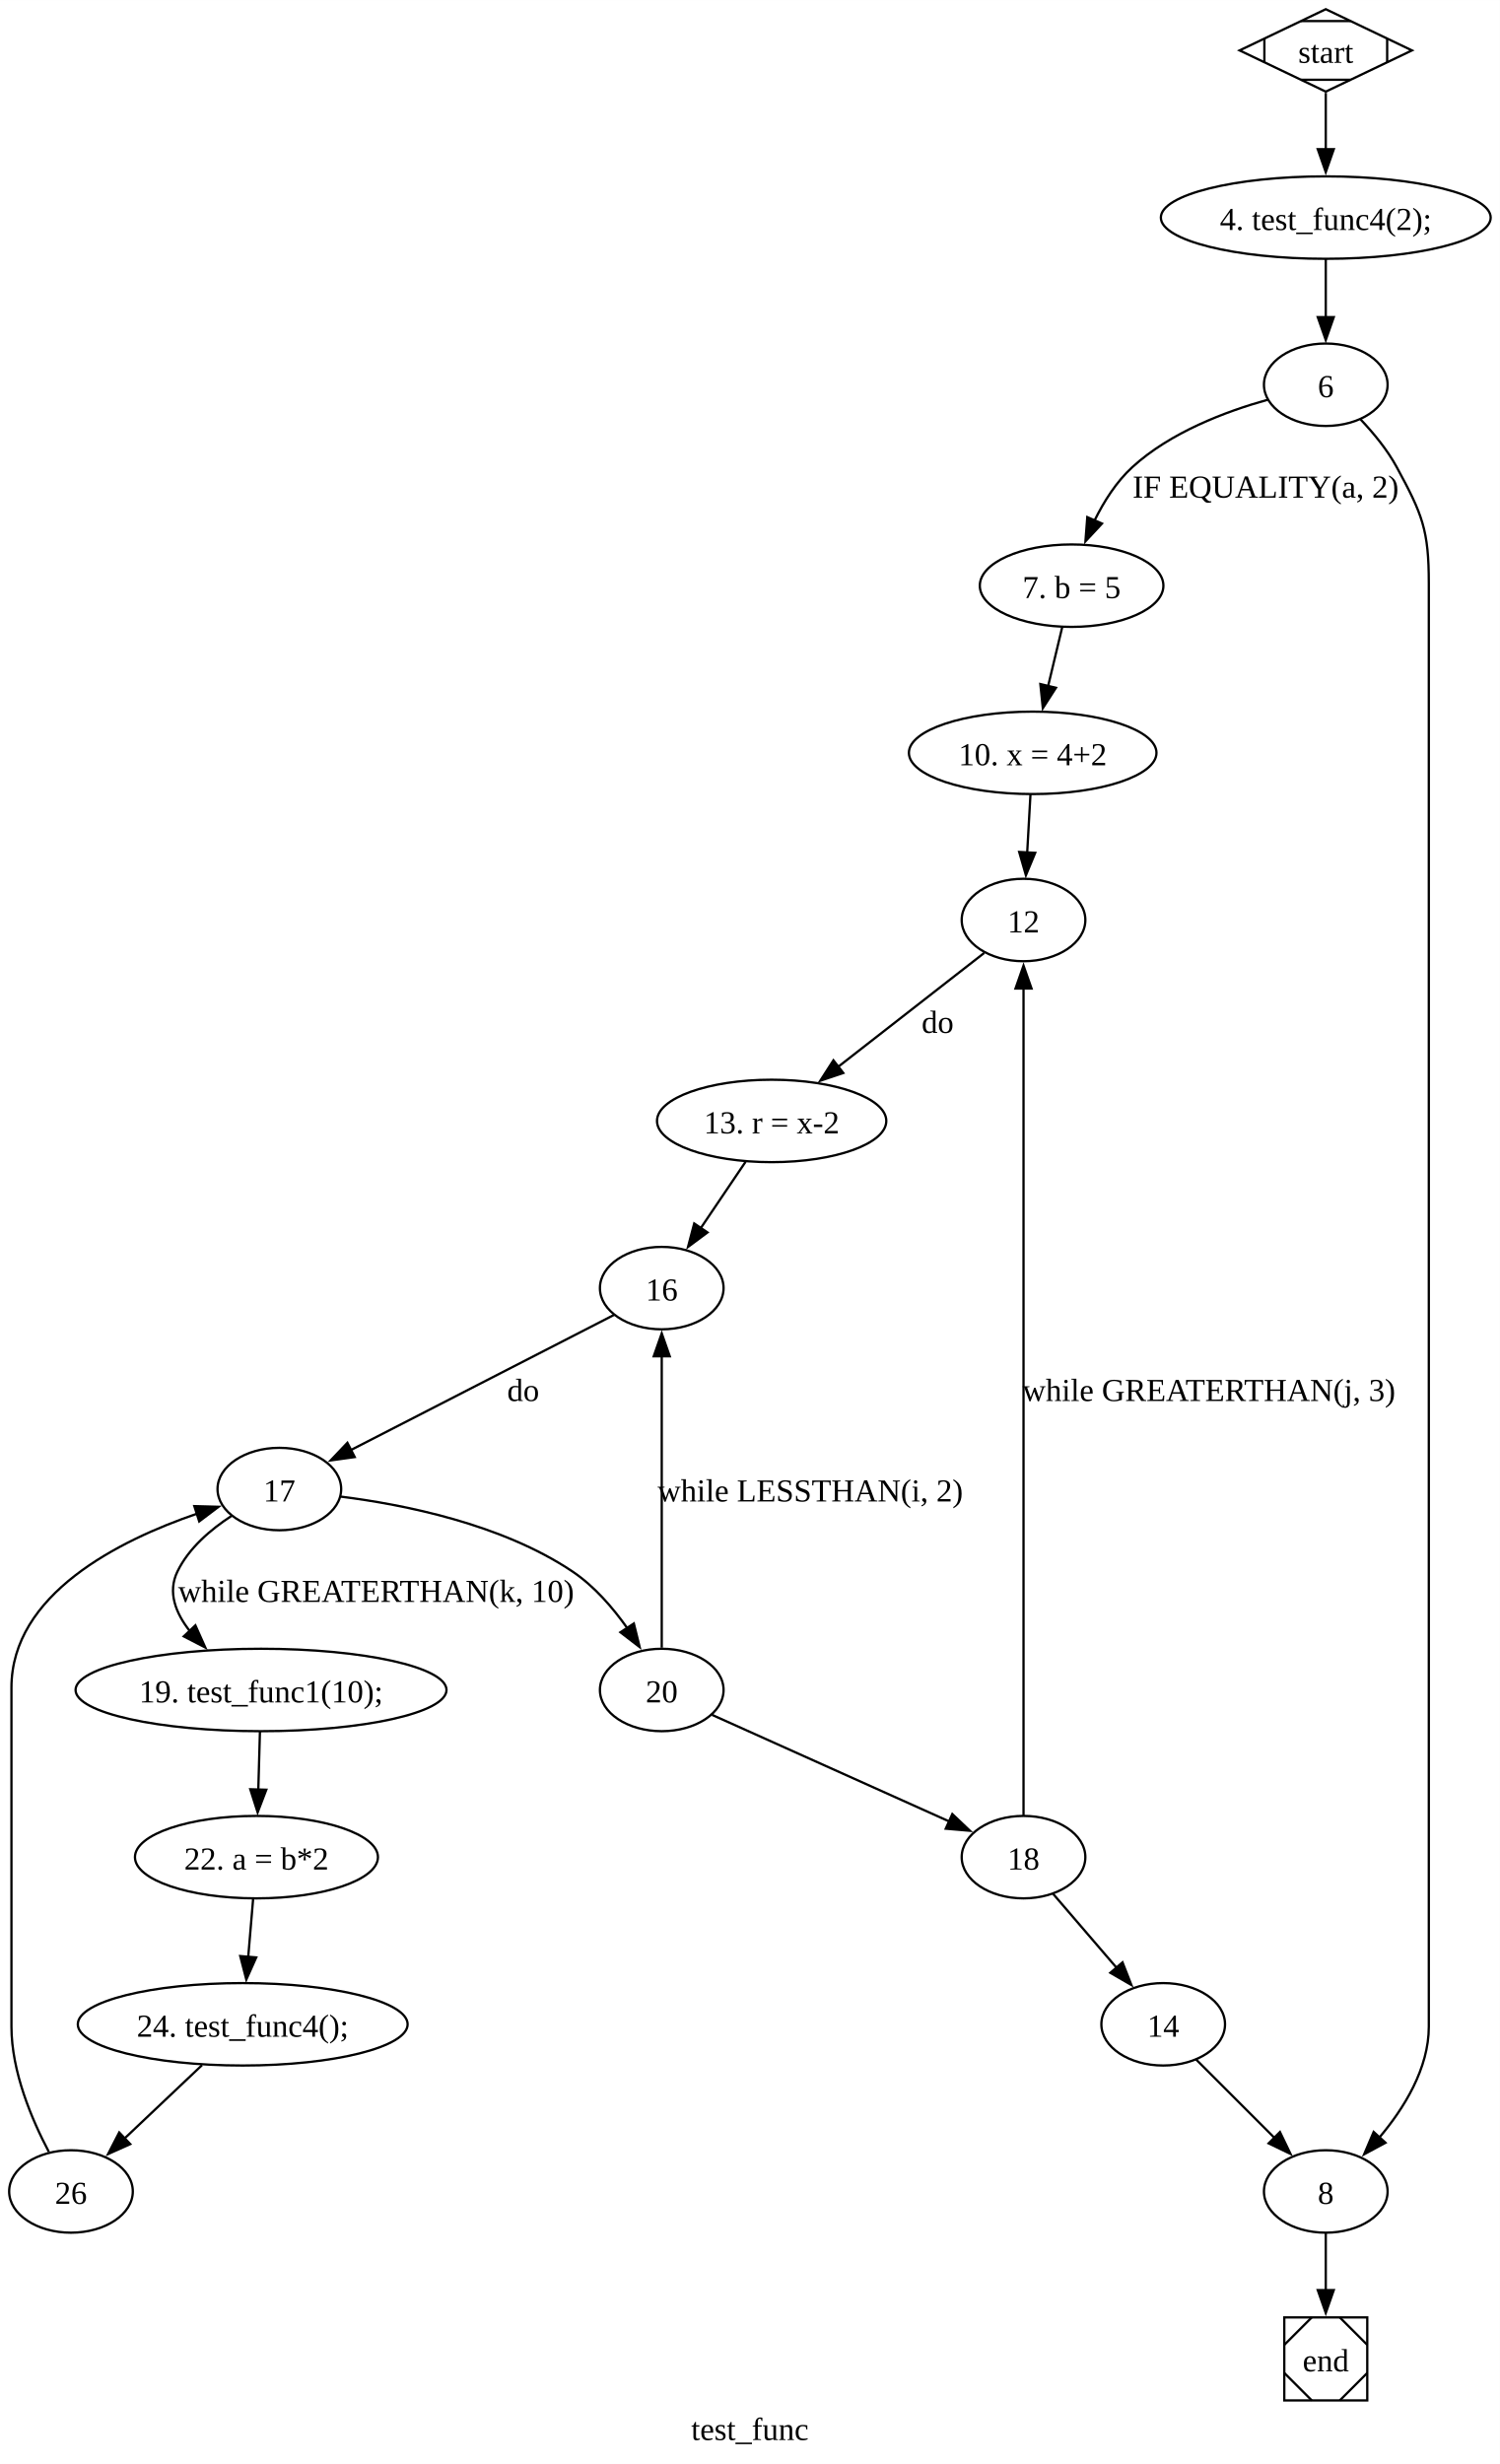
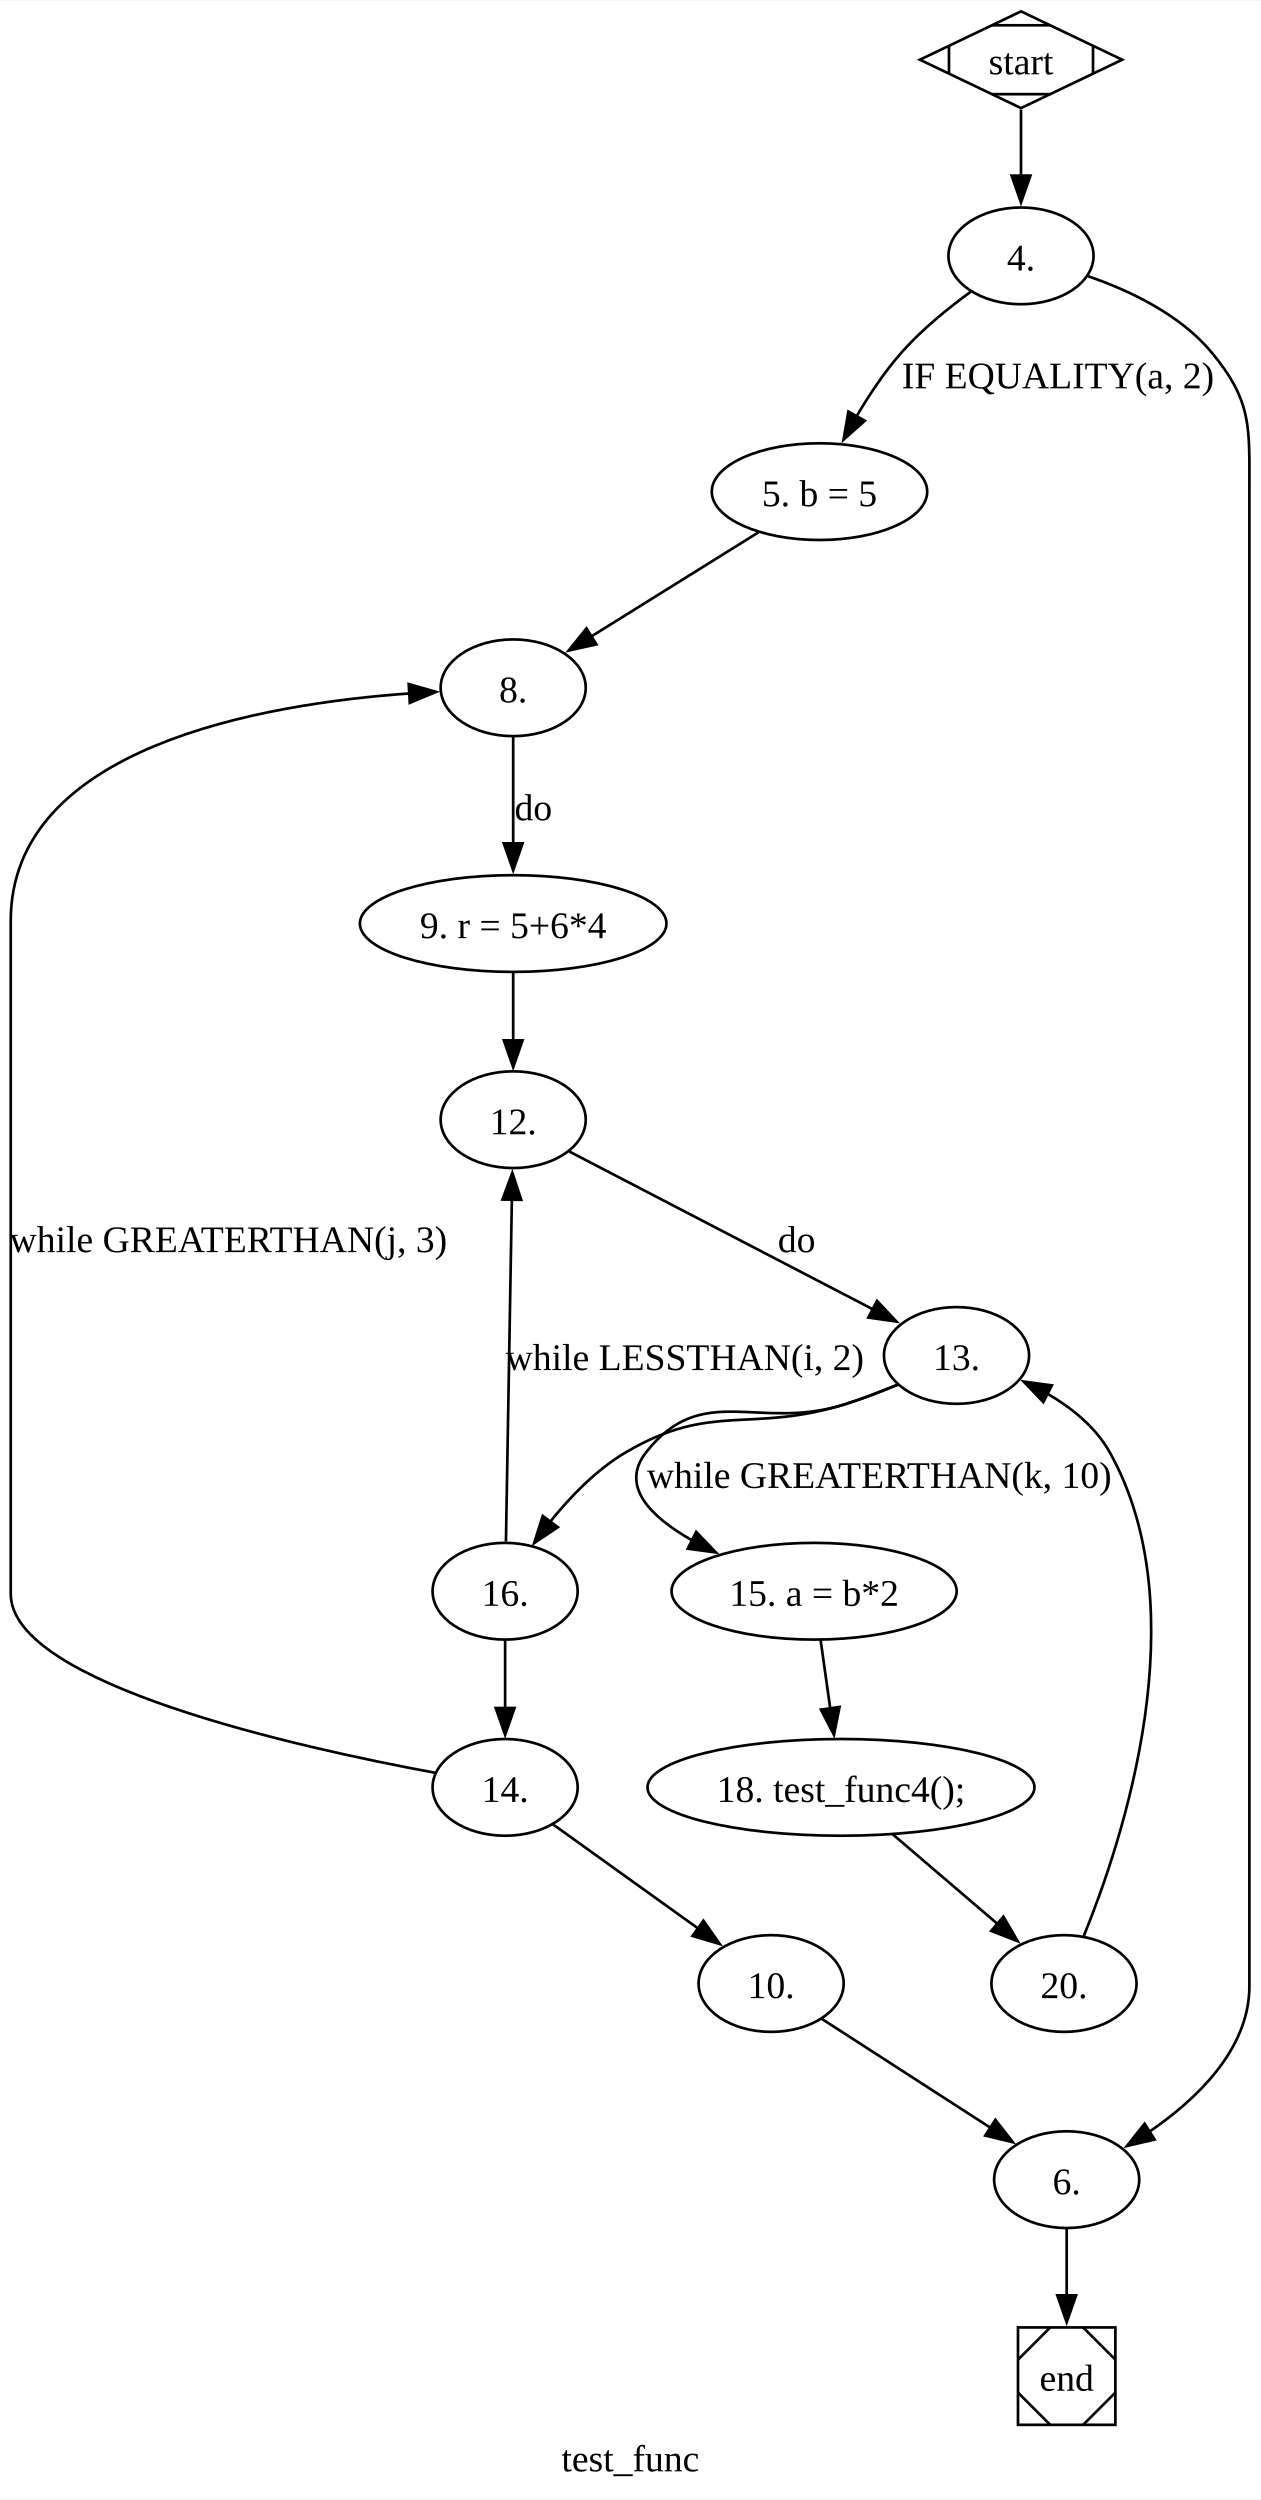
- <svg xmlns="http://www.w3.org/2000/svg" width="655pt" height="1076pt" viewBox="0.00 0.00 655.02 1076.00">
-   <g id="graph0" class="graph" transform="scale(1 1) rotate(0) translate(4 1072)">
-     <polygon fill="white" stroke="none" points="-4,4 -4,-1072 651.02,-1072 651.02,4 -4,4" />
-     <text text-anchor="middle" x="323.51" y="-6.45" font-family="Times New Roman,serif" font-size="14.00">test_func</text>
+ <svg xmlns="http://www.w3.org/2000/svg" width="469pt" height="930pt" viewBox="0.00 0.00 469.23 930.00">
+   <g id="graph0" class="graph" transform="scale(1 1) rotate(0) translate(4 926)">
+     <polygon fill="white" stroke="none" points="-4,4 -4,-926 465.23,-926 465.23,4 -4,4" />
+     <text text-anchor="middle" x="230.61" y="-6.45" font-family="Times New Roman,serif" font-size="14.00">test_func</text>
    <g id="node1" class="node">
-       <ellipse fill="none" stroke="black" cx="575" cy="-977" rx="72.02" ry="18" />
-       <text text-anchor="middle" x="575" y="-971.58" font-family="Times New Roman,serif" font-size="14.00">4. test_func4(2);</text>
+       <ellipse fill="none" stroke="black" cx="376" cy="-831" rx="27" ry="18" />
+       <text text-anchor="middle" x="376" y="-825.58" font-family="Times New Roman,serif" font-size="14.00">4.</text>
    </g>
    <g id="node2" class="node">
-       <ellipse fill="none" stroke="black" cx="575" cy="-904" rx="27" ry="18" />
-       <text text-anchor="middle" x="575" y="-898.58" font-family="Times New Roman,serif" font-size="14.00">6</text>
+       <ellipse fill="none" stroke="black" cx="301" cy="-743.25" rx="40.09" ry="18" />
+       <text text-anchor="middle" x="301" y="-737.83" font-family="Times New Roman,serif" font-size="14.00">5. b = 5</text>
    </g>
    <g id="edge1" class="edge">
-       <path fill="none" stroke="black" d="M575,-958.81C575,-951.23 575,-942.1 575,-933.54" />
-       <polygon fill="black" stroke="black" points="578.5,-933.54 575,-923.54 571.5,-933.54 578.5,-933.54" />
+       <path fill="none" stroke="black" d="M357.4,-817.72C348.89,-811.54 339.04,-803.55 331.5,-795 325.19,-787.84 319.45,-779.21 314.69,-771.1" />
+       <polygon fill="black" stroke="black" points="317.87,-769.63 309.95,-762.6 311.76,-773.04 317.87,-769.63" />
+       <text text-anchor="middle" x="389.75" y="-781.7" font-family="Times New Roman,serif" font-size="14.00">IF EQUALITY(a, 2)</text>
+     </g>
+     <g id="node13" class="node">
+       <ellipse fill="none" stroke="black" cx="393" cy="-115" rx="27" ry="18" />
+       <text text-anchor="middle" x="393" y="-109.58" font-family="Times New Roman,serif" font-size="14.00">6.</text>
+     </g>
+     <g id="edge17" class="edge">
+       <path fill="none" stroke="black" d="M401.01,-823.4C416.36,-818.12 435.26,-809.19 447,-795 461.91,-776.97 461,-767.65 461,-744.25 461,-744.25 461,-744.25 461,-187 461,-163.6 441.5,-144.9 423.38,-132.58" />
+       <polygon fill="black" stroke="black" points="425.74,-129.93 415.42,-127.53 421.99,-135.84 425.74,-129.93" />
    </g>
    <g id="node3" class="node">
-       <ellipse fill="none" stroke="black" cx="464" cy="-816.25" rx="40.09" ry="18" />
-       <text text-anchor="middle" x="464" y="-810.83" font-family="Times New Roman,serif" font-size="14.00">7. b = 5</text>
+       <ellipse fill="none" stroke="black" cx="187" cy="-670.25" rx="27" ry="18" />
+       <text text-anchor="middle" x="187" y="-664.83" font-family="Times New Roman,serif" font-size="14.00">8.</text>
    </g>
    <g id="edge2" class="edge">
-       <path fill="none" stroke="black" d="M549.55,-897.42C531.31,-892.33 507.13,-883.22 490.5,-868 483.57,-861.65 478.14,-853.07 474.05,-844.77" />
-       <polygon fill="black" stroke="black" points="477.26,-843.38 470.04,-835.62 470.85,-846.18 477.26,-843.38" />
-       <text text-anchor="middle" x="548.75" y="-854.7" font-family="Times New Roman,serif" font-size="14.00">IF EQUALITY(a, 2)</text>
-     </g>
-     <g id="node16" class="node">
-       <ellipse fill="none" stroke="black" cx="575" cy="-115" rx="27" ry="18" />
-       <text text-anchor="middle" x="575" y="-109.58" font-family="Times New Roman,serif" font-size="14.00">8</text>
-     </g>
-     <g id="edge20" class="edge">
-       <path fill="none" stroke="black" d="M590.23,-888.82C595.88,-882.86 601.9,-875.56 606,-868 617.16,-847.43 620,-840.65 620,-817.25 620,-817.25 620,-817.25 620,-187 620,-168.74 609.25,-151.37 598.26,-138.38" />
-       <polygon fill="black" stroke="black" points="601.08,-136.28 591.76,-131.25 595.91,-141 601.08,-136.28" />
+       <path fill="none" stroke="black" d="M278.2,-728.05C260.28,-716.89 235.19,-701.26 215.86,-689.22" />
+       <polygon fill="black" stroke="black" points="217.97,-686.41 207.63,-684.1 214.27,-692.36 217.97,-686.41" />
    </g>
    <g id="node4" class="node">
-       <ellipse fill="none" stroke="black" cx="447" cy="-743.25" rx="54.06" ry="18" />
-       <text text-anchor="middle" x="447" y="-737.83" font-family="Times New Roman,serif" font-size="14.00">10. x = 4+2</text>
+       <ellipse fill="none" stroke="black" cx="187" cy="-582.5" rx="57.05" ry="18" />
+       <text text-anchor="middle" x="187" y="-577.08" font-family="Times New Roman,serif" font-size="14.00">9. r = 5+6*4</text>
    </g>
    <g id="edge3" class="edge">
-       <path fill="none" stroke="black" d="M459.88,-798.06C458.03,-790.3 455.78,-780.93 453.69,-772.2" />
-       <polygon fill="black" stroke="black" points="457.16,-771.66 451.43,-762.75 450.35,-773.29 457.16,-771.66" />
+       <path fill="none" stroke="black" d="M187,-651.9C187,-640.51 187,-625.34 187,-612.18" />
+       <polygon fill="black" stroke="black" points="190.5,-612.34 187,-602.34 183.5,-612.34 190.5,-612.34" />
+       <text text-anchor="middle" x="194.5" y="-620.95" font-family="Times New Roman,serif" font-size="14.00">do</text>
    </g>
    <g id="node5" class="node">
-       <ellipse fill="none" stroke="black" cx="443" cy="-670.25" rx="27" ry="18" />
-       <text text-anchor="middle" x="443" y="-664.83" font-family="Times New Roman,serif" font-size="14.00">12</text>
+       <ellipse fill="none" stroke="black" cx="187" cy="-509.5" rx="27" ry="18" />
+       <text text-anchor="middle" x="187" y="-504.07" font-family="Times New Roman,serif" font-size="14.00">12.</text>
    </g>
    <g id="edge4" class="edge">
-       <path fill="none" stroke="black" d="M446.03,-725.06C445.6,-717.39 445.08,-708.14 444.59,-699.49" />
-       <polygon fill="black" stroke="black" points="448.1,-699.58 444.04,-689.79 441.11,-699.97 448.1,-699.58" />
+       <path fill="none" stroke="black" d="M187,-564.31C187,-556.73 187,-547.6 187,-539.04" />
+       <polygon fill="black" stroke="black" points="190.5,-539.04 187,-529.04 183.5,-539.04 190.5,-539.04" />
    </g>
    <g id="node6" class="node">
-       <ellipse fill="none" stroke="black" cx="333" cy="-582.5" rx="50.07" ry="18" />
-       <text text-anchor="middle" x="333" y="-577.08" font-family="Times New Roman,serif" font-size="14.00">13. r = x-2</text>
+       <ellipse fill="none" stroke="black" cx="352" cy="-421.75" rx="27" ry="18" />
+       <text text-anchor="middle" x="352" y="-416.32" font-family="Times New Roman,serif" font-size="14.00">13.</text>
    </g>
    <g id="edge5" class="edge">
-       <path fill="none" stroke="black" d="M425.81,-655.85C408.73,-642.54 382.22,-621.87 361.89,-606.02" />
-       <polygon fill="black" stroke="black" points="364.28,-603.45 354.24,-600.06 359.98,-608.97 364.28,-603.45" />
-       <text text-anchor="middle" x="405.5" y="-620.95" font-family="Times New Roman,serif" font-size="14.00">do</text>
+       <path fill="none" stroke="black" d="M207.9,-497.64C236.46,-482.8 287.9,-456.06 320.97,-438.87" />
+       <polygon fill="black" stroke="black" points="322.41,-442.07 329.67,-434.36 319.18,-435.86 322.41,-442.07" />
+       <text text-anchor="middle" x="292.5" y="-460.2" font-family="Times New Roman,serif" font-size="14.00">do</text>
    </g>
    <g id="node7" class="node">
-       <ellipse fill="none" stroke="black" cx="285" cy="-509.5" rx="27" ry="18" />
-       <text text-anchor="middle" x="285" y="-504.07" font-family="Times New Roman,serif" font-size="14.00">16</text>
+       <ellipse fill="none" stroke="black" cx="299" cy="-334" rx="53.06" ry="18" />
+       <text text-anchor="middle" x="299" y="-328.57" font-family="Times New Roman,serif" font-size="14.00">15. a = b*2</text>
    </g>
    <g id="edge6" class="edge">
-       <path fill="none" stroke="black" d="M321.62,-564.67C315.78,-556.03 308.54,-545.32 302.05,-535.71" />
-       <polygon fill="black" stroke="black" points="304.98,-533.81 296.48,-527.49 299.18,-537.73 304.98,-533.81" />
+       <path fill="none" stroke="black" d="M330.11,-410.93C324,-408.4 317.3,-405.8 311,-403.75 278.61,-393.19 257.57,-412.52 236.5,-385.75 226.62,-373.2 238.02,-361.74 253.66,-352.9" />
+       <polygon fill="black" stroke="black" points="255.12,-356.08 262.45,-348.43 251.95,-349.84 255.12,-356.08" />
+       <text text-anchor="middle" x="323.25" y="-372.45" font-family="Times New Roman,serif" font-size="14.00">while GREATERTHAN(k, 10)</text>
+     </g>
+     <g id="node10" class="node">
+       <ellipse fill="none" stroke="black" cx="184" cy="-334" rx="27" ry="18" />
+       <text text-anchor="middle" x="184" y="-328.57" font-family="Times New Roman,serif" font-size="14.00">16.</text>
+     </g>
+     <g id="edge10" class="edge">
+       <path fill="none" stroke="black" d="M330.14,-410.85C324.02,-408.31 317.32,-405.74 311,-403.75 275.41,-392.56 261.18,-404.64 229,-385.75 218.03,-379.31 208.31,-369.27 200.73,-359.82" />
+       <polygon fill="black" stroke="black" points="203.61,-357.83 194.81,-351.92 198.01,-362.02 203.61,-357.83" />
    </g>
    <g id="node8" class="node">
-       <ellipse fill="none" stroke="black" cx="118" cy="-421.75" rx="27" ry="18" />
-       <text text-anchor="middle" x="118" y="-416.32" font-family="Times New Roman,serif" font-size="14.00">17</text>
+       <ellipse fill="none" stroke="black" cx="309" cy="-261" rx="72.02" ry="18" />
+       <text text-anchor="middle" x="309" y="-255.57" font-family="Times New Roman,serif" font-size="14.00">18. test_func4();</text>
    </g>
    <g id="edge7" class="edge">
-       <path fill="none" stroke="black" d="M264.19,-497.81C235.31,-482.99 182.86,-456.06 149.27,-438.8" />
-       <polygon fill="black" stroke="black" points="150.92,-435.72 140.42,-434.26 147.72,-441.94 150.92,-435.72" />
-       <text text-anchor="middle" x="224.5" y="-460.2" font-family="Times New Roman,serif" font-size="14.00">do</text>
+       <path fill="none" stroke="black" d="M301.42,-315.81C302.5,-308.14 303.8,-298.89 305.02,-290.24" />
+       <polygon fill="black" stroke="black" points="308.46,-290.92 306.39,-280.53 301.53,-289.94 308.46,-290.92" />
    </g>
    <g id="node9" class="node">
-       <ellipse fill="none" stroke="black" cx="110" cy="-334" rx="81" ry="18" />
-       <text text-anchor="middle" x="110" y="-328.57" font-family="Times New Roman,serif" font-size="14.00">19. test_func1(10);</text>
+       <ellipse fill="none" stroke="black" cx="392" cy="-188" rx="27" ry="18" />
+       <text text-anchor="middle" x="392" y="-182.57" font-family="Times New Roman,serif" font-size="14.00">20.</text>
    </g>
    <g id="edge8" class="edge">
-       <path fill="none" stroke="black" d="M97.1,-410C88.09,-404.15 78.48,-396.01 73.5,-385.75 69.11,-376.72 72.67,-367.58 78.99,-359.6" />
-       <polygon fill="black" stroke="black" points="81.33,-362.22 85.66,-352.55 76.25,-357.41 81.33,-362.22" />
-       <text text-anchor="middle" x="160.25" y="-372.45" font-family="Times New Roman,serif" font-size="14.00">while GREATERTHAN(k, 10)</text>
+       <path fill="none" stroke="black" d="M328.25,-243.53C339.89,-233.58 354.84,-220.79 367.34,-210.1" />
+       <polygon fill="black" stroke="black" points="369.45,-212.9 374.77,-203.74 364.9,-207.58 369.45,-212.9" />
    </g>
-     <g id="node13" class="node">
-       <ellipse fill="none" stroke="black" cx="285" cy="-334" rx="27" ry="18" />
-       <text text-anchor="middle" x="285" y="-328.57" font-family="Times New Roman,serif" font-size="14.00">20</text>
+     <g id="edge9" class="edge">
+       <path fill="none" stroke="black" d="M399.33,-205.6C413.85,-241.21 442.14,-326.51 409,-385.75 403.75,-395.13 394.85,-402.3 385.63,-407.63" />
+       <polygon fill="black" stroke="black" points="384.31,-404.37 376.99,-412.03 387.49,-410.61 384.31,-404.37" />
+     </g>
+     <g id="edge11" class="edge">
+       <path fill="none" stroke="black" d="M184.3,-352.46C184.82,-382.39 185.88,-443.78 186.51,-479.99" />
+       <polygon fill="black" stroke="black" points="183,-479.78 186.68,-489.72 190,-479.66 183,-479.78" />
+       <text text-anchor="middle" x="250.88" y="-416.32" font-family="Times New Roman,serif" font-size="14.00">while LESSTHAN(i, 2)</text>
+     </g>
+     <g id="node11" class="node">
+       <ellipse fill="none" stroke="black" cx="184" cy="-261" rx="27" ry="18" />
+       <text text-anchor="middle" x="184" y="-255.57" font-family="Times New Roman,serif" font-size="14.00">14.</text>
+     </g>
+     <g id="edge12" class="edge">
+       <path fill="none" stroke="black" d="M184,-315.81C184,-308.23 184,-299.1 184,-290.54" />
+       <polygon fill="black" stroke="black" points="187.5,-290.54 184,-280.54 180.5,-290.54 187.5,-290.54" />
    </g>
    <g id="edge13" class="edge">
-       <path fill="none" stroke="black" d="M144.82,-418.44C172.25,-414.99 215.11,-406.49 246,-385.75 255.49,-379.38 263.64,-369.94 270.01,-360.93" />
-       <polygon fill="black" stroke="black" points="272.82,-363.03 275.36,-352.74 266.96,-359.2 272.82,-363.03" />
-     </g>
-     <g id="node10" class="node">
-       <ellipse fill="none" stroke="black" cx="108" cy="-261" rx="53.06" ry="18" />
-       <text text-anchor="middle" x="108" y="-255.57" font-family="Times New Roman,serif" font-size="14.00">22. a = b*2</text>
-     </g>
-     <g id="edge9" class="edge">
-       <path fill="none" stroke="black" d="M109.52,-315.81C109.3,-308.14 109.04,-298.89 108.8,-290.24" />
-       <polygon fill="black" stroke="black" points="112.3,-290.44 108.52,-280.54 105.31,-290.64 112.3,-290.44" />
-     </g>
-     <g id="node11" class="node">
-       <ellipse fill="none" stroke="black" cx="102" cy="-188" rx="72.02" ry="18" />
-       <text text-anchor="middle" x="102" y="-182.57" font-family="Times New Roman,serif" font-size="14.00">24. test_func4();</text>
-     </g>
-     <g id="edge10" class="edge">
-       <path fill="none" stroke="black" d="M106.55,-242.81C105.9,-235.14 105.12,-225.89 104.39,-217.24" />
-       <polygon fill="black" stroke="black" points="107.9,-217.21 103.57,-207.54 100.92,-217.8 107.9,-217.21" />
+       <path fill="none" stroke="black" d="M158.03,-266.41C107.31,-275.77 0,-299.53 0,-333 0,-583.5 0,-583.5 0,-583.5 0,-648.22 93.69,-664.28 148.44,-668.14" />
+       <polygon fill="black" stroke="black" points="148.11,-671.63 158.3,-668.72 148.52,-664.64 148.11,-671.63" />
+       <text text-anchor="middle" x="81" y="-460.2" font-family="Times New Roman,serif" font-size="14.00">while GREATERTHAN(j, 3)</text>
    </g>
    <g id="node12" class="node">
-       <ellipse fill="none" stroke="black" cx="27" cy="-115" rx="27" ry="18" />
-       <text text-anchor="middle" x="27" y="-109.58" font-family="Times New Roman,serif" font-size="14.00">26</text>
-     </g>
-     <g id="edge11" class="edge">
-       <path fill="none" stroke="black" d="M84.23,-170.17C74.11,-160.6 61.31,-148.48 50.39,-138.14" />
-       <polygon fill="black" stroke="black" points="52.88,-135.68 43.21,-131.35 48.07,-140.77 52.88,-135.68" />
-     </g>
-     <g id="edge12" class="edge">
-       <path fill="none" stroke="black" d="M17.32,-132.31C9.93,-146.32 1,-167.31 1,-187 1,-335 1,-335 1,-335 1,-375.79 47.84,-399.29 82.24,-411.05" />
-       <polygon fill="black" stroke="black" points="80.87,-414.29 91.46,-414 83,-407.62 80.87,-414.29" />
+       <ellipse fill="none" stroke="black" cx="283" cy="-188" rx="27" ry="18" />
+       <text text-anchor="middle" x="283" y="-182.57" font-family="Times New Roman,serif" font-size="14.00">10.</text>
    </g>
    <g id="edge14" class="edge">
-       <path fill="none" stroke="black" d="M285,-352.46C285,-382.39 285,-443.78 285,-479.99" />
-       <polygon fill="black" stroke="black" points="281.5,-479.72 285,-489.72 288.5,-479.72 281.5,-479.72" />
-       <text text-anchor="middle" x="349.88" y="-416.32" font-family="Times New Roman,serif" font-size="14.00">while LESSTHAN(i, 2)</text>
+       <path fill="none" stroke="black" d="M201.7,-247.31C216.81,-236.47 238.78,-220.72 256.07,-208.31" />
+       <polygon fill="black" stroke="black" points="257.8,-211.38 263.89,-202.7 253.72,-205.69 257.8,-211.38" />
+     </g>
+     <g id="edge15" class="edge">
+       <path fill="none" stroke="black" d="M301.66,-174.96C318.96,-163.79 344.95,-147.01 364.79,-134.21" />
+       <polygon fill="black" stroke="black" points="366.47,-137.29 372.98,-128.92 362.68,-131.41 366.47,-137.29" />
    </g>
    <g id="node14" class="node">
-       <ellipse fill="none" stroke="black" cx="443" cy="-261" rx="27" ry="18" />
-       <text text-anchor="middle" x="443" y="-255.57" font-family="Times New Roman,serif" font-size="14.00">18</text>
-     </g>
-     <g id="edge15" class="edge">
-       <path fill="none" stroke="black" d="M306.97,-323.13C333.9,-311.03 379.75,-290.42 410.7,-276.52" />
-       <polygon fill="black" stroke="black" points="411.9,-279.81 419.58,-272.52 409.03,-273.43 411.9,-279.81" />
+       <polygon fill="none" stroke="black" points="411.12,-60 374.88,-60 374.88,-23.75 411.12,-23.75 411.12,-60" />
+       <polyline fill="none" stroke="black" points="386.88,-60 374.88,-48" />
+       <polyline fill="none" stroke="black" points="374.88,-35.75 386.88,-23.75" />
+       <polyline fill="none" stroke="black" points="399.12,-23.75 411.12,-35.75" />
+       <polyline fill="none" stroke="black" points="411.12,-48 399.12,-60" />
+       <text text-anchor="middle" x="393" y="-36.45" font-family="Times New Roman,serif" font-size="14.00">end</text>
    </g>
    <g id="edge16" class="edge">
-       <path fill="none" stroke="black" d="M443,-279.22C443,-293.59 443,-314.63 443,-333 443,-583.5 443,-583.5 443,-583.5 443,-602.55 443,-623.97 443,-640.65" />
-       <polygon fill="black" stroke="black" points="439.5,-640.33 443,-650.33 446.5,-640.33 439.5,-640.33" />
-       <text text-anchor="middle" x="524" y="-460.2" font-family="Times New Roman,serif" font-size="14.00">while GREATERTHAN(j, 3)</text>
+       <path fill="none" stroke="black" d="M393,-96.78C393,-89.29 393,-80.31 393,-71.84" />
+       <polygon fill="black" stroke="black" points="396.5,-71.94 393,-61.94 389.5,-71.94 396.5,-71.94" />
    </g>
    <g id="node15" class="node">
-       <ellipse fill="none" stroke="black" cx="504" cy="-188" rx="27" ry="18" />
-       <text text-anchor="middle" x="504" y="-182.57" font-family="Times New Roman,serif" font-size="14.00">14</text>
-     </g>
-     <g id="edge17" class="edge">
-       <path fill="none" stroke="black" d="M455.94,-244.94C464.02,-235.53 474.61,-223.21 483.79,-212.52" />
-       <polygon fill="black" stroke="black" points="486.23,-215.05 490.1,-205.18 480.92,-210.49 486.23,-215.05" />
+       <polygon fill="none" stroke="black" points="376,-922 338.36,-904 376,-886 413.64,-904 376,-922" />
+       <polyline fill="none" stroke="black" points="349.19,-909.18 349.19,-898.82" />
+       <polyline fill="none" stroke="black" points="365.17,-891.18 386.83,-891.18" />
+       <polyline fill="none" stroke="black" points="402.81,-898.82 402.81,-909.18" />
+       <polyline fill="none" stroke="black" points="386.83,-916.82 365.17,-916.82" />
+       <text text-anchor="middle" x="376" y="-898.58" font-family="Times New Roman,serif" font-size="14.00">start</text>
    </g>
    <g id="edge18" class="edge">
-       <path fill="none" stroke="black" d="M518.37,-172.63C528.18,-162.82 541.39,-149.61 552.58,-138.42" />
-       <polygon fill="black" stroke="black" points="554.99,-140.96 559.58,-131.42 550.04,-136.01 554.99,-140.96" />
-     </g>
-     <g id="node17" class="node">
-       <polygon fill="none" stroke="black" points="593.12,-60 556.88,-60 556.88,-23.75 593.12,-23.75 593.12,-60" />
-       <polyline fill="none" stroke="black" points="568.88,-60 556.88,-48" />
-       <polyline fill="none" stroke="black" points="556.88,-35.75 568.88,-23.75" />
-       <polyline fill="none" stroke="black" points="581.12,-23.75 593.12,-35.75" />
-       <polyline fill="none" stroke="black" points="593.12,-48 581.12,-60" />
-       <text text-anchor="middle" x="575" y="-36.45" font-family="Times New Roman,serif" font-size="14.00">end</text>
-     </g>
-     <g id="edge19" class="edge">
-       <path fill="none" stroke="black" d="M575,-96.78C575,-89.29 575,-80.31 575,-71.84" />
-       <polygon fill="black" stroke="black" points="578.5,-71.94 575,-61.94 571.5,-71.94 578.5,-71.94" />
-     </g>
-     <g id="node18" class="node">
-       <polygon fill="none" stroke="black" points="575,-1068 537.36,-1050 575,-1032 612.64,-1050 575,-1068" />
-       <polyline fill="none" stroke="black" points="548.19,-1055.18 548.19,-1044.82" />
-       <polyline fill="none" stroke="black" points="564.17,-1037.18 585.83,-1037.18" />
-       <polyline fill="none" stroke="black" points="601.81,-1044.82 601.81,-1055.18" />
-       <polyline fill="none" stroke="black" points="585.83,-1062.82 564.17,-1062.82" />
-       <text text-anchor="middle" x="575" y="-1044.58" font-family="Times New Roman,serif" font-size="14.00">start</text>
-     </g>
-     <g id="edge21" class="edge">
-       <path fill="none" stroke="black" d="M575,-1031.45C575,-1023.97 575,-1015.05 575,-1006.65" />
-       <polygon fill="black" stroke="black" points="578.5,-1006.86 575,-996.86 571.5,-1006.86 578.5,-1006.86" />
+       <path fill="none" stroke="black" d="M376,-885.45C376,-877.97 376,-869.05 376,-860.65" />
+       <polygon fill="black" stroke="black" points="379.5,-860.86 376,-850.86 372.5,-860.86 379.5,-860.86" />
    </g>
  </g>
</svg>
